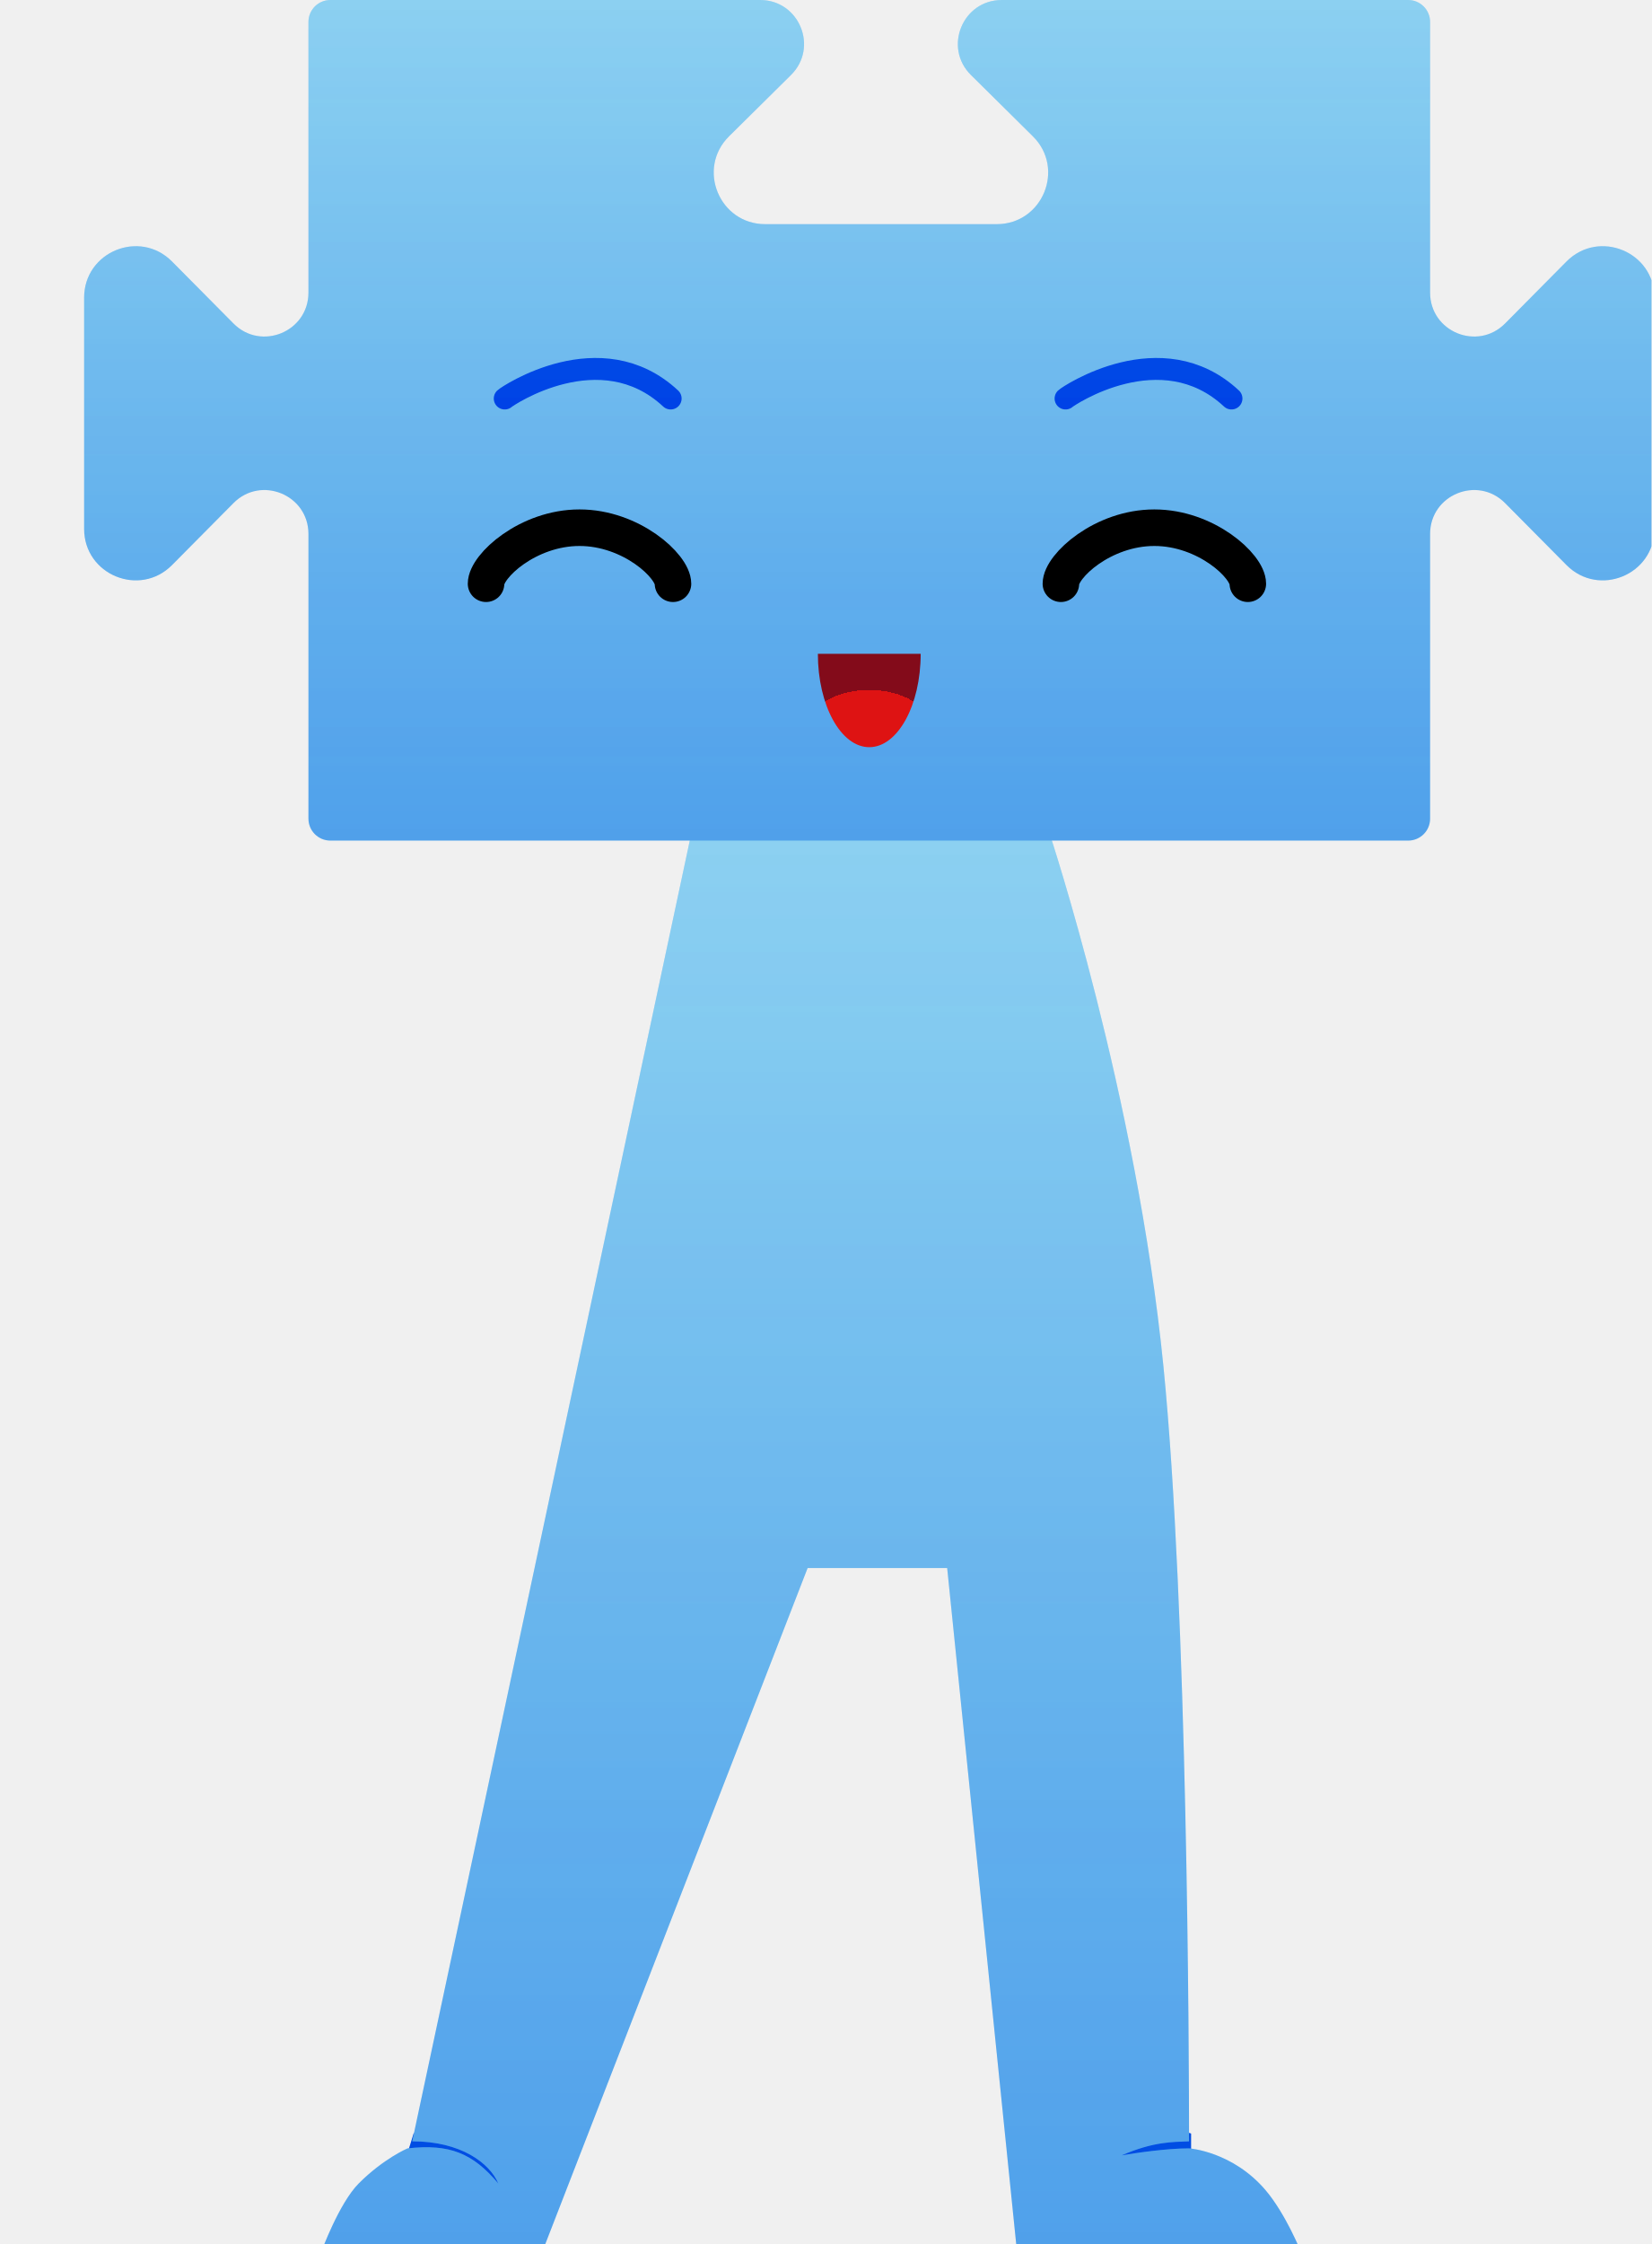
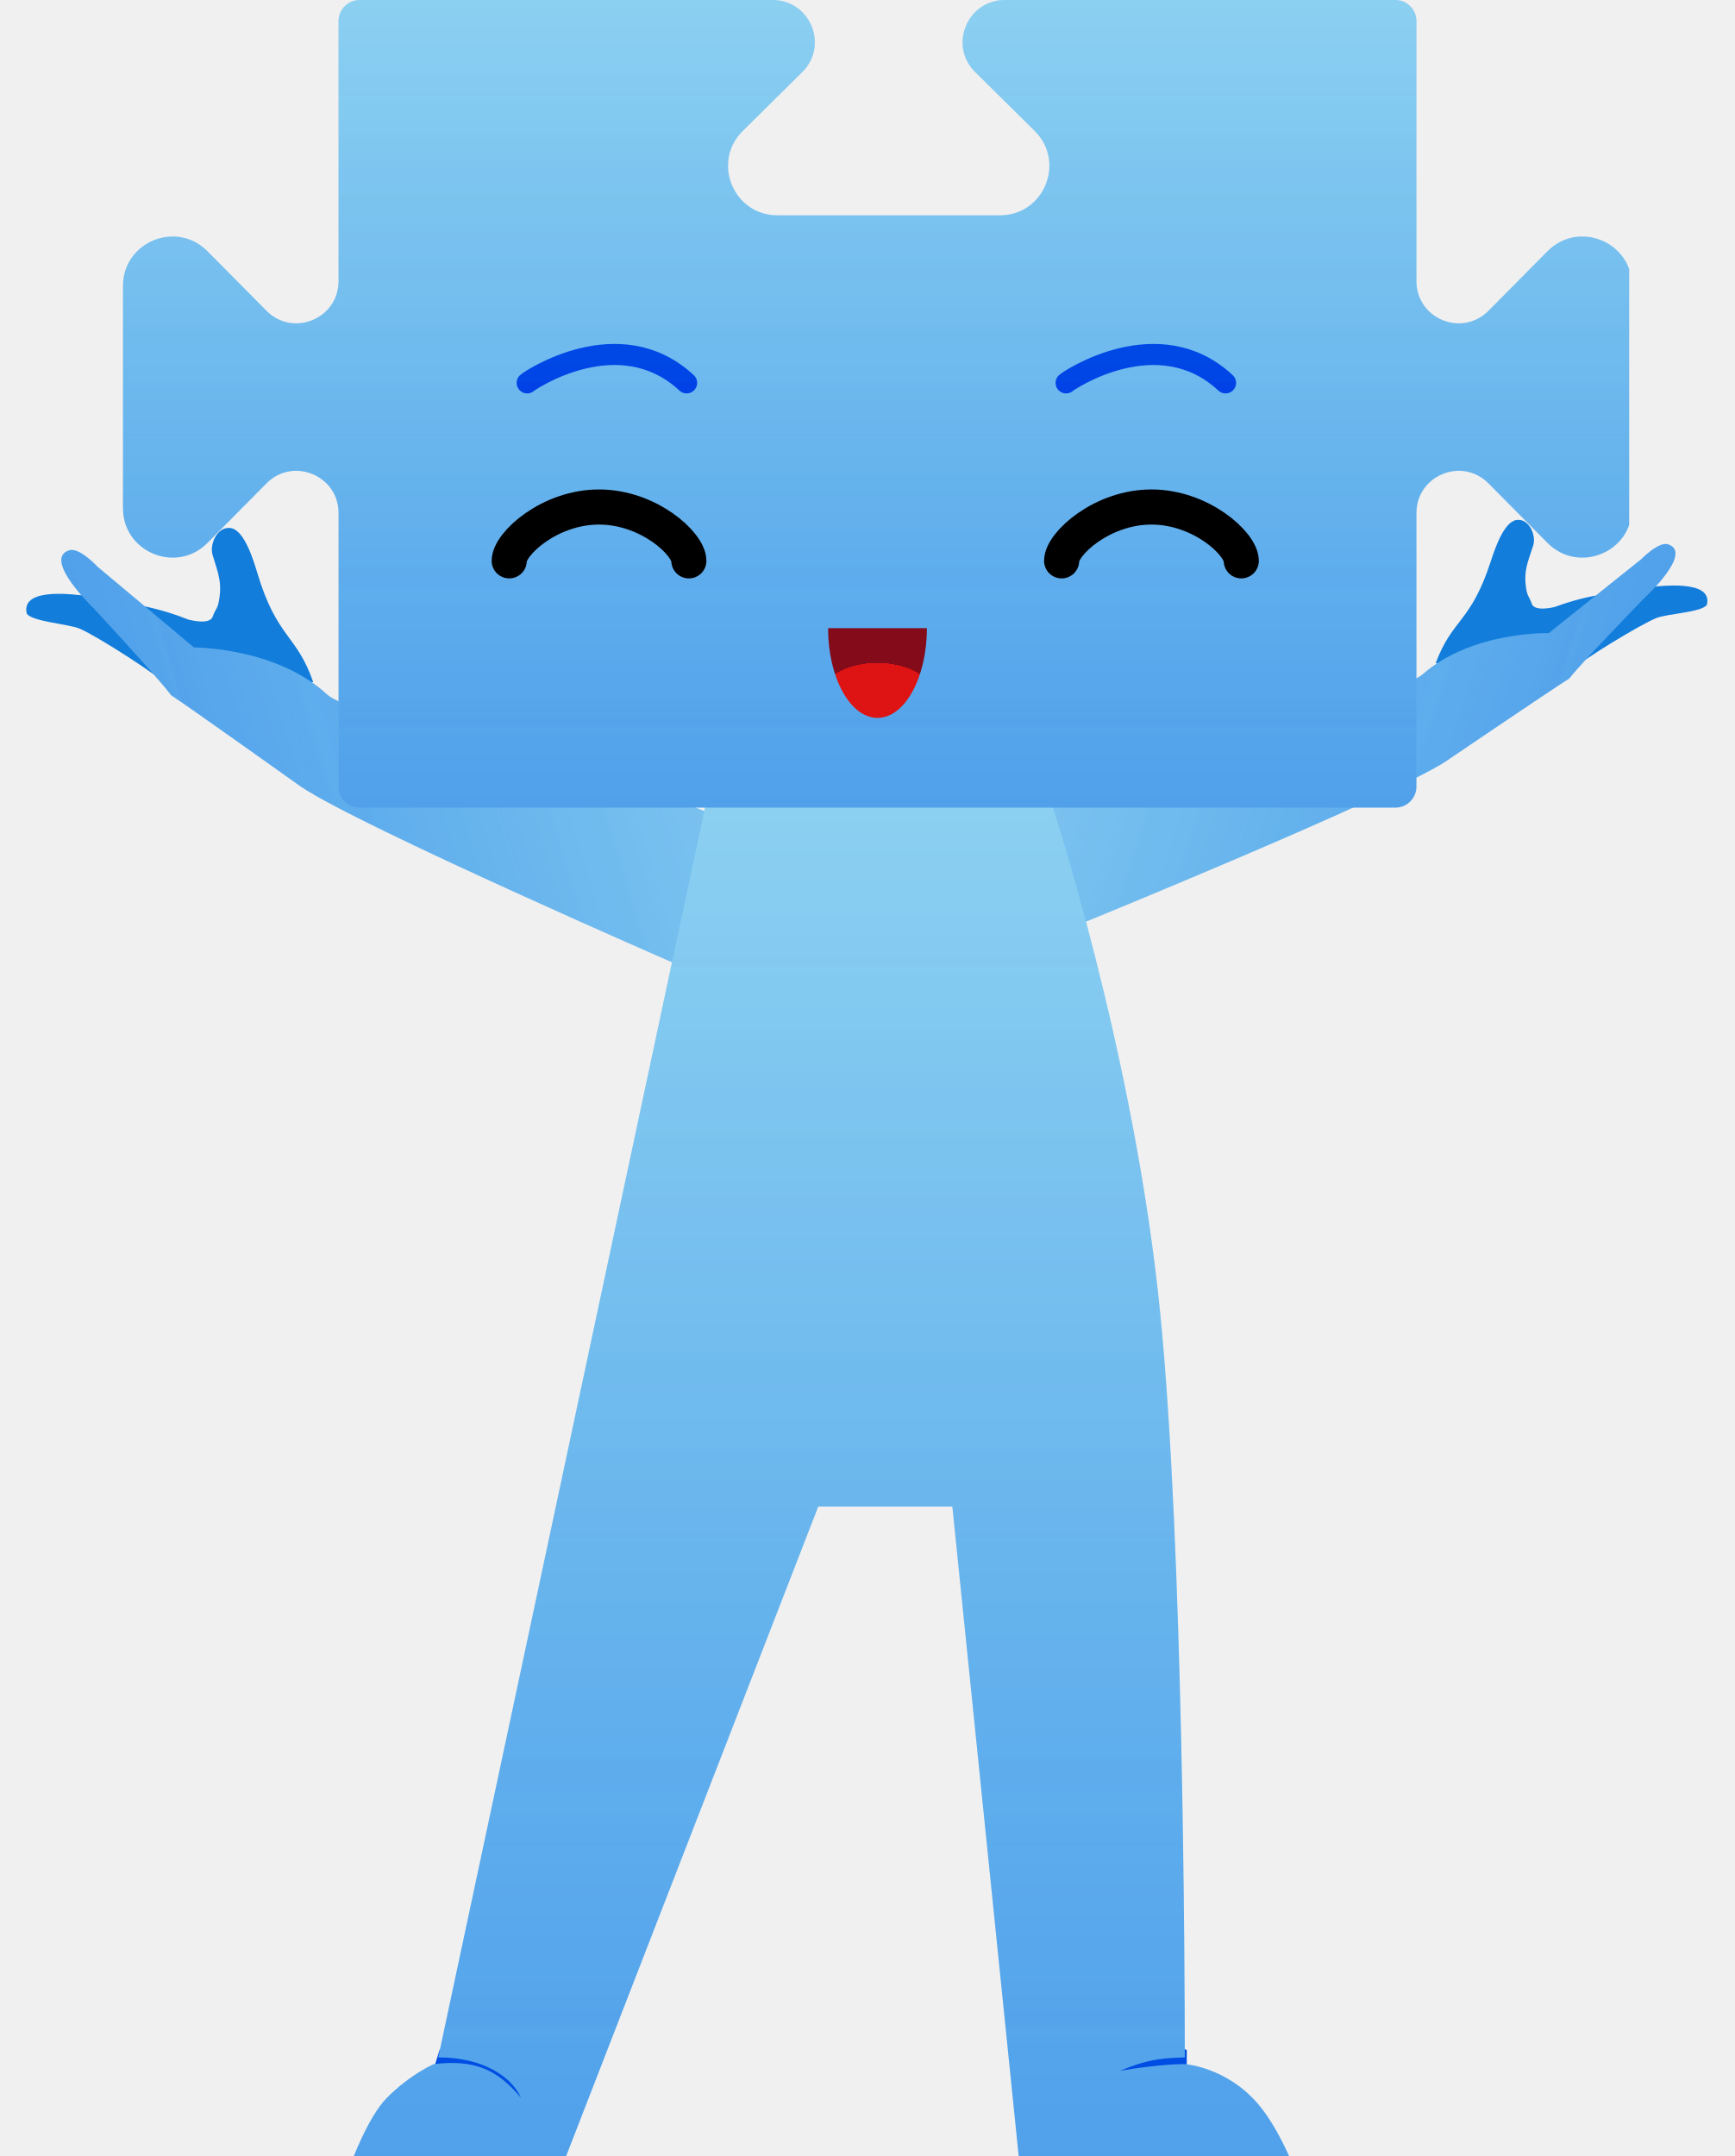
- <svg xmlns="http://www.w3.org/2000/svg" width="226" height="307" viewBox="0 0 226 307" fill="none">
+ <svg xmlns="http://www.w3.org/2000/svg" width="247" height="307" viewBox="0 0 247 307" fill="none">
+   <path d="M36.639 81.573C39.453 90.939 42.224 90.274 44.605 97.124L24.491 98.124C22.872 96.321 13.629 90.467 11.371 89.528C9.665 88.818 4.482 88.516 3.801 87.347C2.929 83.348 11.488 84.835 11.923 84.789C17.328 85.822 21.438 86.072 26.781 88.212C26.781 88.212 29.83 89.074 30.284 87.816C30.731 86.575 30.973 86.801 31.205 85.405C31.631 82.853 31.053 81.61 30.272 79.012C29.802 77.447 31.001 74.864 32.895 75.201C34.789 75.539 36.05 79.613 36.639 81.573Z" fill="#127DDB" />
+   <path d="M96.576 137.407C96.576 137.407 51.333 117.72 42.859 112.023C42.859 112.023 27.474 101.051 24.351 98.981C22.652 96.637 13.34 86.616 13.34 86.616C13.34 86.616 5.976 79.58 9.864 78.356C11.31 77.9 13.881 80.689 13.881 80.689L27.617 92.195C27.617 92.195 39.207 92.144 46.523 98.836C49.768 101.804 66.762 103.947 84.25 109.626C106.191 116.751 129.842 128.111 138.696 138.539L96.576 137.407Z" fill="#5FB8E9" />
+   <path d="M96.576 137.407C96.576 137.407 51.333 117.72 42.859 112.023C42.859 112.023 27.474 101.051 24.351 98.981C22.652 96.637 13.34 86.616 13.34 86.616C13.34 86.616 5.976 79.58 9.864 78.356C11.31 77.9 13.881 80.689 13.881 80.689L27.617 92.195C27.617 92.195 39.207 92.144 46.523 98.836C49.768 101.804 66.762 103.947 84.25 109.626C106.191 116.751 129.842 128.111 138.696 138.539L96.576 137.407Z" fill="url(#paint0_linear)" style="mix-blend-mode:soft-light" />
+   <path d="M96.576 137.407C96.576 137.407 51.333 117.72 42.859 112.023C42.859 112.023 27.474 101.051 24.351 98.981C22.652 96.637 13.34 86.616 13.34 86.616C13.34 86.616 5.976 79.58 9.864 78.356C11.31 77.9 13.881 80.689 13.881 80.689L27.617 92.195C27.617 92.195 39.207 92.144 46.523 98.836C49.768 101.804 66.762 103.947 84.25 109.626C106.191 116.751 129.842 128.111 138.696 138.539L96.576 137.407Z" fill="url(#paint1_linear)" style="mix-blend-mode:hard-light" />
+   <path d="M212.284 79.962C209.433 88.719 206.838 88.034 204.45 94.431L223.364 95.805C224.927 94.143 233.754 88.831 235.9 87.996C237.522 87.364 242.408 87.191 243.074 86.105C243.981 82.36 235.892 83.575 235.483 83.523C230.373 84.379 226.498 84.525 221.422 86.425C221.422 86.425 218.532 87.171 218.133 85.977C217.739 84.798 217.506 85.006 217.317 83.687C216.972 81.275 217.542 80.118 218.333 77.689C218.809 76.226 217.736 73.767 215.946 74.044C214.155 74.322 212.881 78.13 212.284 79.962Z" fill="#127DDB" />
+   <path d="M154.656 131.235C154.656 131.235 197.672 113.676 205.773 108.495C205.773 108.495 220.493 98.497 223.478 96.615C225.128 94.445 234.109 85.212 234.109 85.212C234.109 85.212 241.194 78.746 237.56 77.51C236.209 77.05 233.728 79.62 233.728 79.62L220.549 90.157C220.549 90.157 209.639 89.859 202.607 96.001C199.489 98.726 183.444 100.377 166.859 105.347C146.049 111.582 123.539 121.768 114.979 131.393L154.656 131.235Z" fill="#5FB8E9" />
+   <path d="M154.656 131.235C154.656 131.235 197.672 113.676 205.773 108.495C205.773 108.495 220.493 98.497 223.478 96.615C225.128 94.445 234.109 85.212 234.109 85.212C234.109 85.212 241.194 78.746 237.56 77.51C236.209 77.05 233.728 79.62 233.728 79.62L220.549 90.157C220.549 90.157 209.639 89.859 202.607 96.001C199.489 98.726 183.444 100.377 166.859 105.347C146.049 111.582 123.539 121.768 114.979 131.393L154.656 131.235Z" fill="url(#paint2_linear)" style="mix-blend-mode:soft-light" />
+   <path d="M154.656 131.235C154.656 131.235 197.672 113.676 205.773 108.495C205.773 108.495 220.493 98.497 223.478 96.615C225.128 94.445 234.109 85.212 234.109 85.212C234.109 85.212 241.194 78.746 237.56 77.51C236.209 77.05 233.728 79.62 233.728 79.62L220.549 90.157C220.549 90.157 209.639 89.859 202.607 96.001C199.489 98.726 183.444 100.377 166.859 105.347C146.049 111.582 123.539 121.768 114.979 131.393L154.656 131.235Z" fill="url(#paint3_linear)" style="mix-blend-mode:hard-light" />
  <g clip-path="url(#clip0)">
-     <path d="M55 297.036L56.598 291.893L72.254 280L68.74 302.179L55 297.036Z" fill="#004DE3" />
-     <path d="M147.663 307V286.75L163 291.893V295.429L147.663 307Z" fill="#004DE3" />
-     <path fill-rule="evenodd" clip-rule="evenodd" d="M94.608 114H143.625C143.625 114 155.529 149.855 159.221 186.99C162.521 220.18 162.717 280.732 162.722 292.954C160.494 293.061 157.948 292.954 153.492 294.875C155.295 294.554 159.667 293.914 162.722 293.914C162.722 293.914 168.695 294.313 173.226 299.677C175.949 302.9 178 308 178 308H139.169L129.62 214.521H110.523L74.237 308H44C44 308 46.407 301.412 49.093 298.716C52.477 295.319 55.777 293.914 55.777 293.914C61.506 293.274 64.689 294.554 68.19 298.716C67.001 295.942 63.097 292.954 56.413 292.954L94.608 114Z" fill="#5FB8E9" />
-     <path fill-rule="evenodd" clip-rule="evenodd" d="M94.608 114H143.625C143.625 114 155.529 149.855 159.221 186.99C162.521 220.18 162.717 280.732 162.722 292.954C160.494 293.061 157.948 292.954 153.492 294.875C155.295 294.554 159.667 293.914 162.722 293.914C162.722 293.914 168.695 294.313 173.226 299.677C175.949 302.9 178 308 178 308H139.169L129.62 214.521H110.523L74.237 308H44C44 308 46.407 301.412 49.093 298.716C52.477 295.319 55.777 293.914 55.777 293.914C61.506 293.274 64.689 294.554 68.19 298.716C67.001 295.942 63.097 292.954 56.413 292.954L94.608 114Z" fill="url(#paint0_linear)" style="mix-blend-mode:soft-light" />
-     <path fill-rule="evenodd" clip-rule="evenodd" d="M94.608 114H143.625C143.625 114 155.529 149.855 159.221 186.99C162.521 220.18 162.717 280.732 162.722 292.954C160.494 293.061 157.948 292.954 153.492 294.875C155.295 294.554 159.667 293.914 162.722 293.914C162.722 293.914 168.695 294.313 173.226 299.677C175.949 302.9 178 308 178 308H139.169L129.62 214.521H110.523L74.237 308H44C44 308 46.407 301.412 49.093 298.716C52.477 295.319 55.777 293.914 55.777 293.914C61.506 293.274 64.689 294.554 68.19 298.716C67.001 295.942 63.097 292.954 56.413 292.954L94.608 114Z" fill="url(#paint1_linear)" style="mix-blend-mode:hard-light" />
-     <path d="M45.211 115H192.707C194.364 115 195.707 113.657 195.707 112V73.052C195.707 67.694 202.196 65.023 205.968 68.828L214.372 77.305C218.794 81.766 226.407 78.638 226.407 72.36V40.723C226.407 34.446 218.794 31.317 214.372 35.778L205.968 44.255C202.196 48.061 195.707 45.389 195.707 40.031V3C195.707 1.343 194.364 0 192.707 0H137.093C131.731 0 129.062 6.495 132.873 10.265L141.344 18.645C145.809 23.063 142.678 30.667 136.394 30.667H104.723C98.439 30.667 95.307 23.063 99.773 18.645L108.244 10.265C112.055 6.495 109.385 0 104.024 0H45.211C43.554 0 42.211 1.343 42.211 3V40.031C42.211 45.389 35.722 48.061 31.95 44.255L23.546 35.778C19.124 31.317 11.512 34.446 11.512 40.723V72.36C11.512 78.638 19.124 81.766 23.546 77.305L31.95 68.828C35.722 65.023 42.211 67.694 42.211 73.052V112C42.211 113.657 43.554 115 45.211 115Z" fill="#5FB8E9" />
-     <path d="M45.211 115H192.707C194.364 115 195.707 113.657 195.707 112V73.052C195.707 67.694 202.196 65.023 205.968 68.828L214.372 77.305C218.794 81.766 226.407 78.638 226.407 72.36V40.723C226.407 34.446 218.794 31.317 214.372 35.778L205.968 44.255C202.196 48.061 195.707 45.389 195.707 40.031V3C195.707 1.343 194.364 0 192.707 0H137.093C131.731 0 129.062 6.495 132.873 10.265L141.344 18.645C145.809 23.063 142.678 30.667 136.394 30.667H104.723C98.439 30.667 95.307 23.063 99.773 18.645L108.244 10.265C112.055 6.495 109.385 0 104.024 0H45.211C43.554 0 42.211 1.343 42.211 3V40.031C42.211 45.389 35.722 48.061 31.95 44.255L23.546 35.778C19.124 31.317 11.512 34.446 11.512 40.723V72.36C11.512 78.638 19.124 81.766 23.546 77.305L31.95 68.828C35.722 65.023 42.211 67.694 42.211 73.052V112C42.211 113.657 43.554 115 45.211 115Z" fill="url(#paint2_linear)" style="mix-blend-mode:soft-light" />
-     <path d="M45.211 115H192.707C194.364 115 195.707 113.657 195.707 112V73.052C195.707 67.694 202.196 65.023 205.968 68.828L214.372 77.305C218.794 81.766 226.407 78.638 226.407 72.36V40.723C226.407 34.446 218.794 31.317 214.372 35.778L205.968 44.255C202.196 48.061 195.707 45.389 195.707 40.031V3C195.707 1.343 194.364 0 192.707 0H137.093C131.731 0 129.062 6.495 132.873 10.265L141.344 18.645C145.809 23.063 142.678 30.667 136.394 30.667H104.723C98.439 30.667 95.307 23.063 99.773 18.645L108.244 10.265C112.055 6.495 109.385 0 104.024 0H45.211C43.554 0 42.211 1.343 42.211 3V40.031C42.211 45.389 35.722 48.061 31.95 44.255L23.546 35.778C19.124 31.317 11.512 34.446 11.512 40.723V72.36C11.512 78.638 19.124 81.766 23.546 77.305L31.95 68.828C35.722 65.023 42.211 67.694 42.211 73.052V112C42.211 113.657 43.554 115 45.211 115Z" fill="url(#paint3_linear)" style="mix-blend-mode:hard-light" />
-     <path d="M118.959 102.222C122.845 102.222 125.995 96.501 125.995 89.444H111.924C111.924 96.501 115.074 102.222 118.959 102.222Z" fill="url(#paint4_radial)" />
-     <path d="M66.515 79.861C66.515 77.442 72.242 72.195 79.306 72.195C86.371 72.195 92.097 77.442 92.097 79.861" stroke="black" stroke-width="5" stroke-linecap="round" />
-     <path d="M145.182 79.861C145.182 77.442 150.908 72.195 157.973 72.195C165.037 72.195 170.764 77.442 170.764 79.861" stroke="black" stroke-width="5" stroke-linecap="round" />
+     <path d="M61 297.036L62.598 291.893L78.254 280L74.74 302.179L61 297.036Z" fill="#004DE3" />
+     <path d="M153.663 307V286.75L169 291.893V295.429L153.663 307Z" fill="#004DE3" />
+     <path fill-rule="evenodd" clip-rule="evenodd" d="M100.608 114H149.625C149.625 114 161.529 149.855 165.221 186.99C168.521 220.18 168.717 280.732 168.722 292.954C166.494 293.061 163.948 292.954 159.492 294.875C161.295 294.554 165.667 293.914 168.722 293.914C168.722 293.914 174.695 294.313 179.226 299.677C181.949 302.9 184 308 184 308H145.169L135.62 214.521H116.523L80.237 308H50C50 308 52.407 301.412 55.093 298.716C58.477 295.319 61.777 293.914 61.777 293.914C67.506 293.274 70.689 294.554 74.19 298.716C73.001 295.942 69.097 292.954 62.413 292.954L100.608 114Z" fill="#5FB8E9" />
+     <path fill-rule="evenodd" clip-rule="evenodd" d="M100.608 114H149.625C149.625 114 161.529 149.855 165.221 186.99C168.521 220.18 168.717 280.732 168.722 292.954C166.494 293.061 163.948 292.954 159.492 294.875C161.295 294.554 165.667 293.914 168.722 293.914C168.722 293.914 174.695 294.313 179.226 299.677C181.949 302.9 184 308 184 308H145.169L135.62 214.521H116.523L80.237 308H50C50 308 52.407 301.412 55.093 298.716C58.477 295.319 61.777 293.914 61.777 293.914C67.506 293.274 70.689 294.554 74.19 298.716C73.001 295.942 69.097 292.954 62.413 292.954L100.608 114Z" fill="url(#paint4_linear)" style="mix-blend-mode:soft-light" />
+     <path fill-rule="evenodd" clip-rule="evenodd" d="M100.608 114H149.625C149.625 114 161.529 149.855 165.221 186.99C168.521 220.18 168.717 280.732 168.722 292.954C166.494 293.061 163.948 292.954 159.492 294.875C161.295 294.554 165.667 293.914 168.722 293.914C168.722 293.914 174.695 294.313 179.226 299.677C181.949 302.9 184 308 184 308H145.169L135.62 214.521H116.523L80.237 308H50C50 308 52.407 301.412 55.093 298.716C58.477 295.319 61.777 293.914 61.777 293.914C67.506 293.274 70.689 294.554 74.19 298.716C73.001 295.942 69.097 292.954 62.413 292.954L100.608 114Z" fill="url(#paint5_linear)" style="mix-blend-mode:hard-light" />
+     <path d="M51.211 115H198.707C200.364 115 201.707 113.657 201.707 112V73.052C201.707 67.694 208.196 65.023 211.968 68.828L220.372 77.305C224.794 81.766 232.407 78.638 232.407 72.36V40.723C232.407 34.446 224.794 31.317 220.372 35.778L211.968 44.255C208.196 48.061 201.707 45.389 201.707 40.031V3C201.707 1.343 200.364 0 198.707 0H143.093C137.731 0 135.062 6.495 138.873 10.265L147.344 18.645C151.809 23.063 148.678 30.667 142.394 30.667H110.723C104.439 30.667 101.307 23.063 105.773 18.645L114.244 10.265C118.055 6.495 115.385 0 110.024 0H51.211C49.554 0 48.211 1.343 48.211 3V40.031C48.211 45.389 41.722 48.061 37.95 44.255L29.546 35.778C25.124 31.317 17.512 34.446 17.512 40.723V72.36C17.512 78.638 25.124 81.766 29.546 77.305L37.95 68.828C41.722 65.023 48.211 67.694 48.211 73.052V112C48.211 113.657 49.554 115 51.211 115Z" fill="#5FB8E9" />
+     <path d="M51.211 115H198.707C200.364 115 201.707 113.657 201.707 112V73.052C201.707 67.694 208.196 65.023 211.968 68.828L220.372 77.305C224.794 81.766 232.407 78.638 232.407 72.36V40.723C232.407 34.446 224.794 31.317 220.372 35.778L211.968 44.255C208.196 48.061 201.707 45.389 201.707 40.031V3C201.707 1.343 200.364 0 198.707 0H143.093C137.731 0 135.062 6.495 138.873 10.265L147.344 18.645C151.809 23.063 148.678 30.667 142.394 30.667H110.723C104.439 30.667 101.307 23.063 105.773 18.645L114.244 10.265C118.055 6.495 115.385 0 110.024 0H51.211C49.554 0 48.211 1.343 48.211 3V40.031C48.211 45.389 41.722 48.061 37.95 44.255L29.546 35.778C25.124 31.317 17.512 34.446 17.512 40.723V72.36C17.512 78.638 25.124 81.766 29.546 77.305L37.95 68.828C41.722 65.023 48.211 67.694 48.211 73.052V112C48.211 113.657 49.554 115 51.211 115Z" fill="url(#paint6_linear)" style="mix-blend-mode:soft-light" />
+     <path d="M51.211 115H198.707C200.364 115 201.707 113.657 201.707 112V73.052C201.707 67.694 208.196 65.023 211.968 68.828L220.372 77.305C224.794 81.766 232.407 78.638 232.407 72.36V40.723C232.407 34.446 224.794 31.317 220.372 35.778L211.968 44.255C208.196 48.061 201.707 45.389 201.707 40.031V3C201.707 1.343 200.364 0 198.707 0H143.093C137.731 0 135.062 6.495 138.873 10.265L147.344 18.645C151.809 23.063 148.678 30.667 142.394 30.667H110.723C104.439 30.667 101.307 23.063 105.773 18.645L114.244 10.265C118.055 6.495 115.385 0 110.024 0H51.211C49.554 0 48.211 1.343 48.211 3V40.031C48.211 45.389 41.722 48.061 37.95 44.255L29.546 35.778C25.124 31.317 17.512 34.446 17.512 40.723V72.36C17.512 78.638 25.124 81.766 29.546 77.305L37.95 68.828C41.722 65.023 48.211 67.694 48.211 73.052V112C48.211 113.657 49.554 115 51.211 115Z" fill="url(#paint7_linear)" style="mix-blend-mode:hard-light" />
+     <path d="M124.959 102.222C128.845 102.222 131.995 96.501 131.995 89.444H117.924C117.924 96.501 121.074 102.222 124.959 102.222Z" fill="url(#paint8_radial)" />
+     <path d="M72.515 79.861C72.515 77.442 78.242 72.195 85.306 72.195C92.371 72.195 98.097 77.442 98.097 79.861" stroke="black" stroke-width="5" stroke-linecap="round" />
+     <path d="M151.182 79.861C151.182 77.442 156.908 72.195 163.973 72.195C171.037 72.195 176.764 77.442 176.764 79.861" stroke="black" stroke-width="5" stroke-linecap="round" />
    <g style="mix-blend-mode:color-burn">
-       <path d="M69.073 54.52C69.393 54.2 82.184 45.575 91.778 54.52" stroke="#2C60AE" stroke-width="3" stroke-linecap="round" stroke-linejoin="round" />
+       <path d="M75.073 54.52C75.393 54.2 88.184 45.575 97.778 54.52" stroke="#2C60AE" stroke-width="3" stroke-linecap="round" stroke-linejoin="round" />
    </g>
    <g style="mix-blend-mode:color-burn">
-       <path d="M145.821 54.52C146.141 54.2 158.932 45.575 168.526 54.52" stroke="#2C60AE" stroke-width="3" stroke-linecap="round" stroke-linejoin="round" />
+       <path d="M151.821 54.52C152.141 54.2 164.932 45.575 174.526 54.52" stroke="#2C60AE" stroke-width="3" stroke-linecap="round" stroke-linejoin="round" />
    </g>
  </g>
  <defs>
-     <linearGradient id="paint0_linear" x1="111" y1="114.64" x2="111" y2="308" gradientUnits="userSpaceOnUse">
+     <linearGradient id="paint0_linear" x1="124.868" y1="92.52" x2="21.765" y2="123.5" gradientUnits="userSpaceOnUse">
      <stop stop-color="white" stop-opacity="0.74" />
      <stop offset="1" stop-color="white" stop-opacity="0" />
    </linearGradient>
-     <linearGradient id="paint1_linear" x1="111" y1="114.64" x2="111" y2="308" gradientUnits="userSpaceOnUse">
+     <linearGradient id="paint1_linear" x1="124.868" y1="92.52" x2="21.765" y2="123.5" gradientUnits="userSpaceOnUse">
      <stop stop-color="#001897" stop-opacity="0" />
      <stop offset="1" stop-color="#051EA2" stop-opacity="0.17" />
    </linearGradient>
-     <linearGradient id="paint2_linear" x1="118.959" y1="0" x2="118.959" y2="115" gradientUnits="userSpaceOnUse">
+     <linearGradient id="paint2_linear" x1="128.988" y1="88.368" x2="225.384" y2="119.754" gradientUnits="userSpaceOnUse">
      <stop stop-color="white" stop-opacity="0.74" />
      <stop offset="1" stop-color="white" stop-opacity="0" />
    </linearGradient>
-     <linearGradient id="paint3_linear" x1="118.959" y1="0" x2="118.959" y2="115" gradientUnits="userSpaceOnUse">
+     <linearGradient id="paint3_linear" x1="128.988" y1="88.368" x2="225.384" y2="119.754" gradientUnits="userSpaceOnUse">
      <stop stop-color="#001897" stop-opacity="0" />
      <stop offset="1" stop-color="#051EA2" stop-opacity="0.17" />
    </linearGradient>
-     <radialGradient id="paint4_radial" cx="0" cy="0" r="1" gradientUnits="userSpaceOnUse" gradientTransform="translate(118.959 99.0278) rotate(90) scale(9.26389 15.9892)">
+     <linearGradient id="paint4_linear" x1="117" y1="114.64" x2="117" y2="308" gradientUnits="userSpaceOnUse">
+       <stop stop-color="white" stop-opacity="0.74" />
+       <stop offset="1" stop-color="white" stop-opacity="0" />
+     </linearGradient>
+     <linearGradient id="paint5_linear" x1="117" y1="114.64" x2="117" y2="308" gradientUnits="userSpaceOnUse">
+       <stop stop-color="#001897" stop-opacity="0" />
+       <stop offset="1" stop-color="#051EA2" stop-opacity="0.17" />
+     </linearGradient>
+     <linearGradient id="paint6_linear" x1="124.959" y1="0" x2="124.959" y2="115" gradientUnits="userSpaceOnUse">
+       <stop stop-color="white" stop-opacity="0.74" />
+       <stop offset="1" stop-color="white" stop-opacity="0" />
+     </linearGradient>
+     <linearGradient id="paint7_linear" x1="124.959" y1="0" x2="124.959" y2="115" gradientUnits="userSpaceOnUse">
+       <stop stop-color="#001897" stop-opacity="0" />
+       <stop offset="1" stop-color="#051EA2" stop-opacity="0.17" />
+     </linearGradient>
+     <radialGradient id="paint8_radial" cx="0" cy="0" r="1" gradientUnits="userSpaceOnUse" gradientTransform="translate(124.959 99.0278) rotate(90) scale(9.26389 15.9892)">
      <stop offset="0.5" stop-color="#DE1313" />
      <stop offset="0.5" stop-color="#830B1A" />
    </radialGradient>
    <clipPath id="clip0">
-       <rect width="226" height="307" fill="white" />
+       <rect width="226" height="307" fill="white" transform="translate(6)" />
    </clipPath>
  </defs>
</svg>
